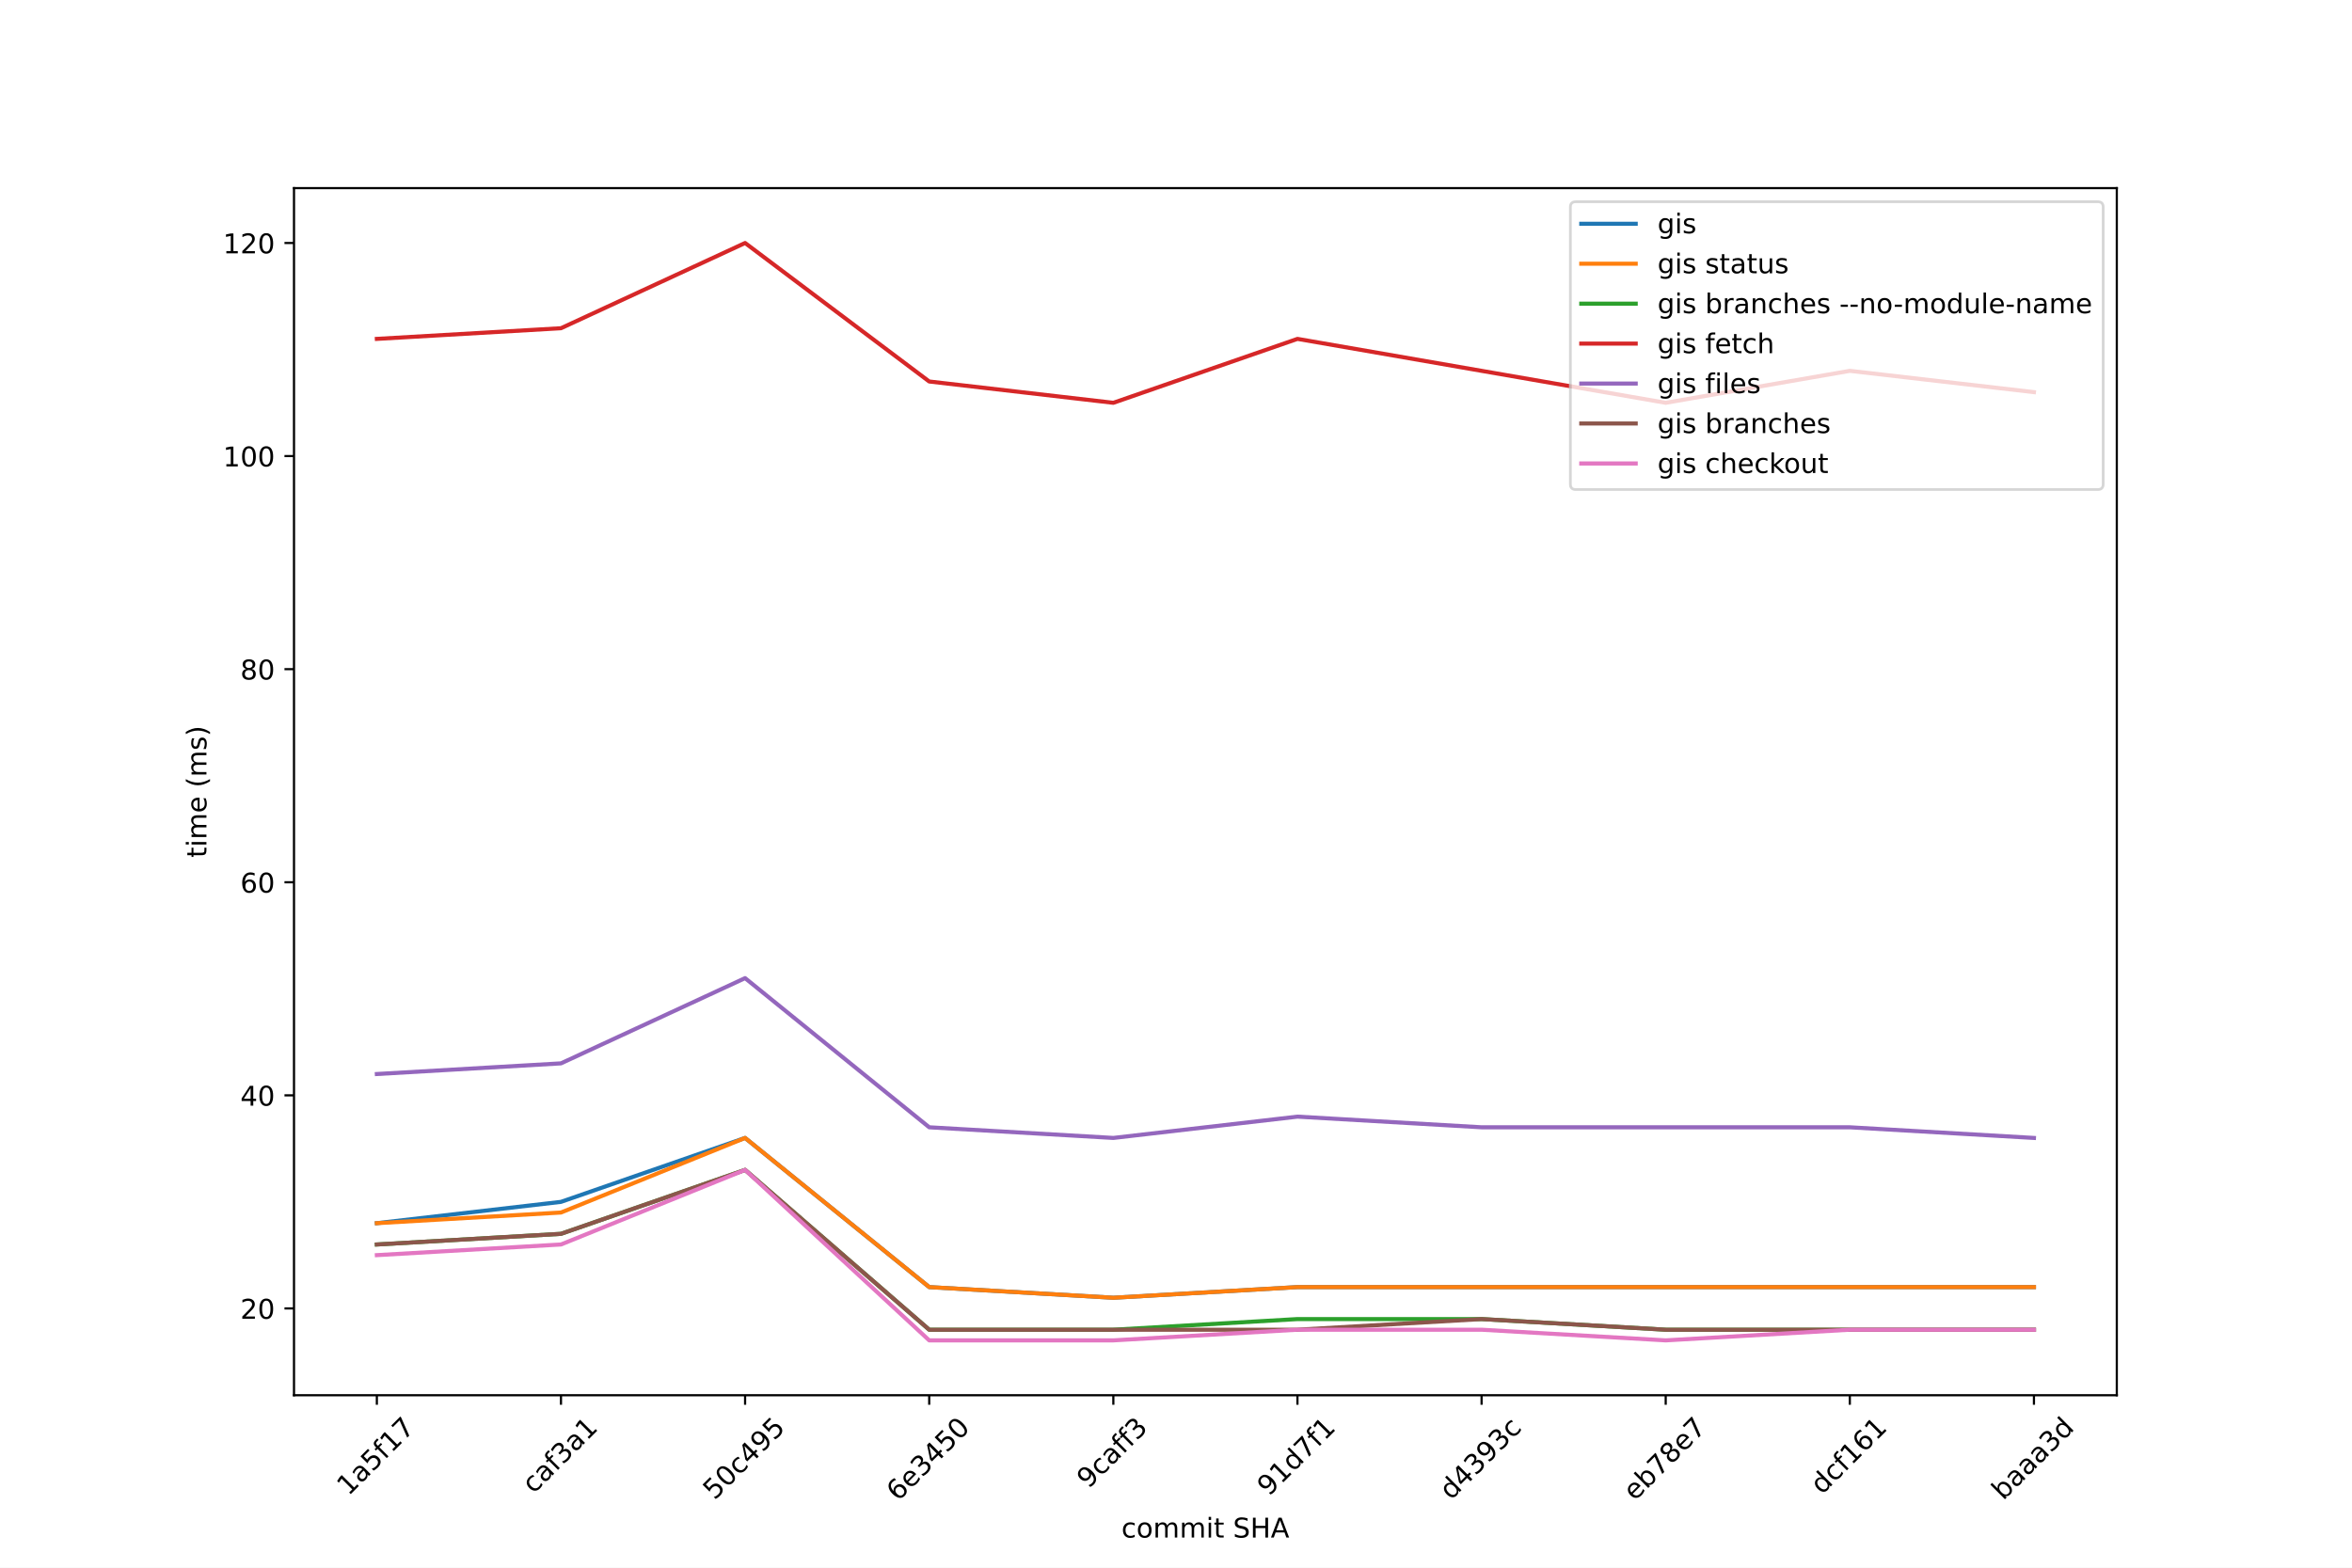
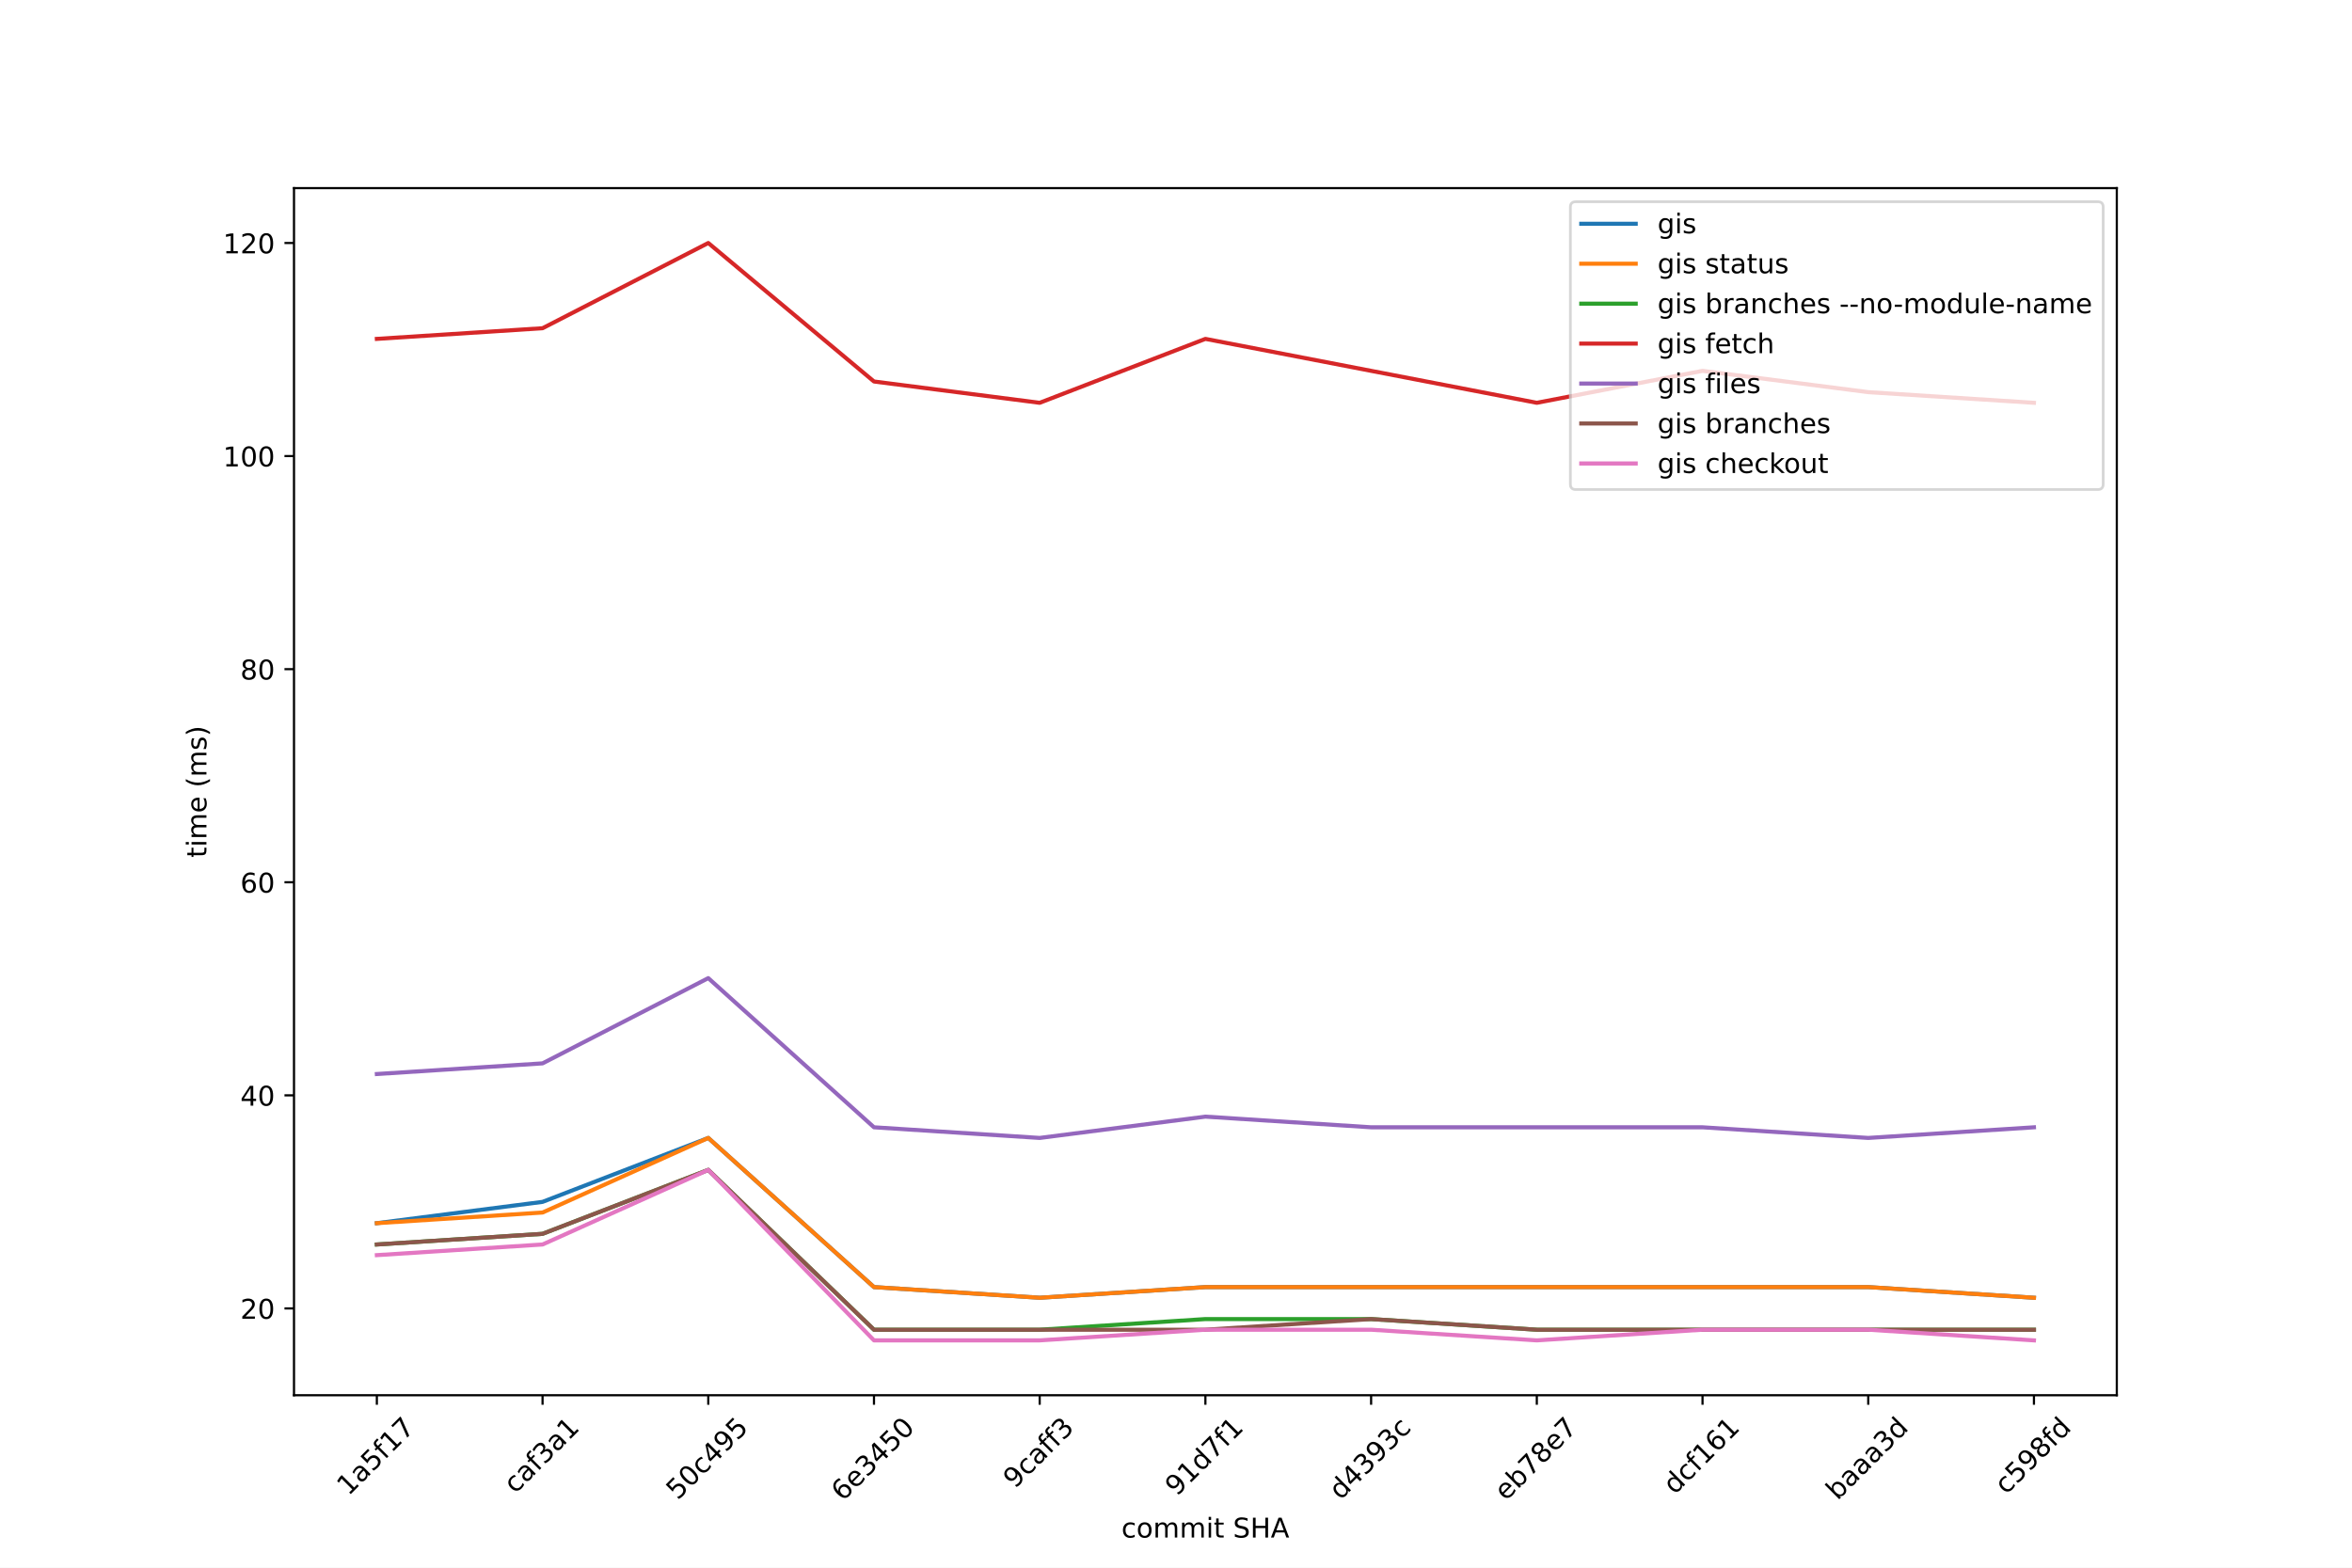
<svg xmlns="http://www.w3.org/2000/svg" xmlns:xlink="http://www.w3.org/1999/xlink" width="864pt" height="576pt" viewBox="0 0 864 576" version="1.1">
  <defs>
    <style type="text/css">*{stroke-linejoin: round; stroke-linecap: butt}</style>
  </defs>
  <g id="figure_1">
    <g id="patch_1">
      <path d="M 0 576  L 864 576  L 864 0  L 0 0  z " style="fill: #ffffff" />
    </g>
    <g id="axes_1">
      <g id="patch_2">
        <path d="M 108 512.64  L 777.6 512.64  L 777.6 69.12  L 108 69.12  z " style="fill: #ffffff" />
      </g>
      <g id="matplotlib.axis_1">
        <g id="xtick_1">
          <g id="line2d_1">
            <defs>
-               <path id="m429b583df9" d="M 0 0  L 0 3.5  " style="stroke: #000000; stroke-width: 0.8" />
-             </defs>
-             <g>
-               <use xlink:href="#m429b583df9" x="138.436" y="512.64" style="stroke: #000000; stroke-width: 0.8" />
+               <path id="mca11703295" d="M 0 0  L 0 3.5  " style="stroke: #000000; stroke-width: 0.8" />
+             </defs>
+             <g>
+               <use xlink:href="#mca11703295" x="138.436" y="512.64" style="stroke: #000000; stroke-width: 0.8" />
            </g>
          </g>
          <g id="text_1">
            <g transform="translate(127.9784 549.8312) rotate(-45) scale(0.1 -0.1)">
              <defs>
                <path id="DejaVuSans-31" d="M 794 531  L 1825 531  L 1825 4091  L 703 3866  L 703 4441  L 1819 4666  L 2450 4666  L 2450 531  L 3481 531  L 3481 0  L 794 0  L 794 531  z " transform="scale(0.015625)" />
                <path id="DejaVuSans-61" d="M 2194 1759  Q 1497 1759 1228 1600  Q 959 1441 959 1056  Q 959 750 1161 570  Q 1363 391 1709 391  Q 2188 391 2477 730  Q 2766 1069 2766 1631  L 2766 1759  L 2194 1759  z M 3341 1997  L 3341 0  L 2766 0  L 2766 531  Q 2569 213 2275 61  Q 1981 -91 1556 -91  Q 1019 -91 701 211  Q 384 513 384 1019  Q 384 1609 779 1909  Q 1175 2209 1959 2209  L 2766 2209  L 2766 2266  Q 2766 2663 2505 2880  Q 2244 3097 1772 3097  Q 1472 3097 1187 3025  Q 903 2953 641 2809  L 641 3341  Q 956 3463 1253 3523  Q 1550 3584 1831 3584  Q 2591 3584 2966 3190  Q 3341 2797 3341 1997  z " transform="scale(0.015625)" />
                <path id="DejaVuSans-35" d="M 691 4666  L 3169 4666  L 3169 4134  L 1269 4134  L 1269 2991  Q 1406 3038 1543 3061  Q 1681 3084 1819 3084  Q 2600 3084 3056 2656  Q 3513 2228 3513 1497  Q 3513 744 3044 326  Q 2575 -91 1722 -91  Q 1428 -91 1123 -41  Q 819 9 494 109  L 494 744  Q 775 591 1075 516  Q 1375 441 1709 441  Q 2250 441 2565 725  Q 2881 1009 2881 1497  Q 2881 1984 2565 2268  Q 2250 2553 1709 2553  Q 1456 2553 1204 2497  Q 953 2441 691 2322  L 691 4666  z " transform="scale(0.015625)" />
                <path id="DejaVuSans-66" d="M 2375 4863  L 2375 4384  L 1825 4384  Q 1516 4384 1395 4259  Q 1275 4134 1275 3809  L 1275 3500  L 2222 3500  L 2222 3053  L 1275 3053  L 1275 0  L 697 0  L 697 3053  L 147 3053  L 147 3500  L 697 3500  L 697 3744  Q 697 4328 969 4595  Q 1241 4863 1831 4863  L 2375 4863  z " transform="scale(0.015625)" />
                <path id="DejaVuSans-37" d="M 525 4666  L 3525 4666  L 3525 4397  L 1831 0  L 1172 0  L 2766 4134  L 525 4134  L 525 4666  z " transform="scale(0.015625)" />
              </defs>
              <use xlink:href="#DejaVuSans-31" />
              <use xlink:href="#DejaVuSans-61" x="63.623" />
              <use xlink:href="#DejaVuSans-35" x="124.902" />
              <use xlink:href="#DejaVuSans-66" x="188.525" />
              <use xlink:href="#DejaVuSans-31" x="223.73" />
              <use xlink:href="#DejaVuSans-37" x="287.354" />
            </g>
          </g>
        </g>
        <g id="xtick_2">
          <g id="line2d_2">
            <g>
-               <use xlink:href="#m429b583df9" x="206.073" y="512.64" style="stroke: #000000; stroke-width: 0.8" />
+               <use xlink:href="#mca11703295" x="199.309" y="512.64" style="stroke: #000000; stroke-width: 0.8" />
            </g>
          </g>
          <g id="text_2">
-             <g transform="translate(196.0031 549.0545) rotate(-45) scale(0.1 -0.1)">
+             <g transform="translate(189.2394 549.0545) rotate(-45) scale(0.1 -0.1)">
              <defs>
                <path id="DejaVuSans-63" d="M 3122 3366  L 3122 2828  Q 2878 2963 2633 3030  Q 2388 3097 2138 3097  Q 1578 3097 1268 2742  Q 959 2388 959 1747  Q 959 1106 1268 751  Q 1578 397 2138 397  Q 2388 397 2633 464  Q 2878 531 3122 666  L 3122 134  Q 2881 22 2623 -34  Q 2366 -91 2075 -91  Q 1284 -91 818 406  Q 353 903 353 1747  Q 353 2603 823 3093  Q 1294 3584 2113 3584  Q 2378 3584 2631 3529  Q 2884 3475 3122 3366  z " transform="scale(0.015625)" />
                <path id="DejaVuSans-33" d="M 2597 2516  Q 3050 2419 3304 2112  Q 3559 1806 3559 1356  Q 3559 666 3084 287  Q 2609 -91 1734 -91  Q 1441 -91 1130 -33  Q 819 25 488 141  L 488 750  Q 750 597 1062 519  Q 1375 441 1716 441  Q 2309 441 2620 675  Q 2931 909 2931 1356  Q 2931 1769 2642 2001  Q 2353 2234 1838 2234  L 1294 2234  L 1294 2753  L 1863 2753  Q 2328 2753 2575 2939  Q 2822 3125 2822 3475  Q 2822 3834 2567 4026  Q 2313 4219 1838 4219  Q 1578 4219 1281 4162  Q 984 4106 628 3988  L 628 4550  Q 988 4650 1302 4700  Q 1616 4750 1894 4750  Q 2613 4750 3031 4423  Q 3450 4097 3450 3541  Q 3450 3153 3228 2886  Q 3006 2619 2597 2516  z " transform="scale(0.015625)" />
              </defs>
              <use xlink:href="#DejaVuSans-63" />
              <use xlink:href="#DejaVuSans-61" x="54.98" />
              <use xlink:href="#DejaVuSans-66" x="116.26" />
              <use xlink:href="#DejaVuSans-33" x="151.465" />
              <use xlink:href="#DejaVuSans-61" x="215.088" />
              <use xlink:href="#DejaVuSans-31" x="276.367" />
            </g>
          </g>
        </g>
        <g id="xtick_3">
          <g id="line2d_3">
            <g>
-               <use xlink:href="#m429b583df9" x="273.709" y="512.64" style="stroke: #000000; stroke-width: 0.8" />
+               <use xlink:href="#mca11703295" x="260.182" y="512.64" style="stroke: #000000; stroke-width: 0.8" />
            </g>
          </g>
          <g id="text_3">
-             <g transform="translate(262.4689 551.3957) rotate(-45) scale(0.1 -0.1)">
+             <g transform="translate(248.9416 551.3957) rotate(-45) scale(0.1 -0.1)">
              <defs>
                <path id="DejaVuSans-30" d="M 2034 4250  Q 1547 4250 1301 3770  Q 1056 3291 1056 2328  Q 1056 1369 1301 889  Q 1547 409 2034 409  Q 2525 409 2770 889  Q 3016 1369 3016 2328  Q 3016 3291 2770 3770  Q 2525 4250 2034 4250  z M 2034 4750  Q 2819 4750 3233 4129  Q 3647 3509 3647 2328  Q 3647 1150 3233 529  Q 2819 -91 2034 -91  Q 1250 -91 836 529  Q 422 1150 422 2328  Q 422 3509 836 4129  Q 1250 4750 2034 4750  z " transform="scale(0.015625)" />
                <path id="DejaVuSans-34" d="M 2419 4116  L 825 1625  L 2419 1625  L 2419 4116  z M 2253 4666  L 3047 4666  L 3047 1625  L 3713 1625  L 3713 1100  L 3047 1100  L 3047 0  L 2419 0  L 2419 1100  L 313 1100  L 313 1709  L 2253 4666  z " transform="scale(0.015625)" />
                <path id="DejaVuSans-39" d="M 703 97  L 703 672  Q 941 559 1184 500  Q 1428 441 1663 441  Q 2288 441 2617 861  Q 2947 1281 2994 2138  Q 2813 1869 2534 1725  Q 2256 1581 1919 1581  Q 1219 1581 811 2004  Q 403 2428 403 3163  Q 403 3881 828 4315  Q 1253 4750 1959 4750  Q 2769 4750 3195 4129  Q 3622 3509 3622 2328  Q 3622 1225 3098 567  Q 2575 -91 1691 -91  Q 1453 -91 1209 -44  Q 966 3 703 97  z M 1959 2075  Q 2384 2075 2632 2365  Q 2881 2656 2881 3163  Q 2881 3666 2632 3958  Q 2384 4250 1959 4250  Q 1534 4250 1286 3958  Q 1038 3666 1038 3163  Q 1038 2656 1286 2365  Q 1534 2075 1959 2075  z " transform="scale(0.015625)" />
              </defs>
              <use xlink:href="#DejaVuSans-35" />
              <use xlink:href="#DejaVuSans-30" x="63.623" />
              <use xlink:href="#DejaVuSans-63" x="127.246" />
              <use xlink:href="#DejaVuSans-34" x="182.227" />
              <use xlink:href="#DejaVuSans-39" x="245.85" />
              <use xlink:href="#DejaVuSans-35" x="309.473" />
            </g>
          </g>
        </g>
        <g id="xtick_4">
          <g id="line2d_4">
            <g>
-               <use xlink:href="#m429b583df9" x="341.345" y="512.64" style="stroke: #000000; stroke-width: 0.8" />
+               <use xlink:href="#mca11703295" x="321.055" y="512.64" style="stroke: #000000; stroke-width: 0.8" />
            </g>
          </g>
          <g id="text_4">
-             <g transform="translate(329.8738 551.8587) rotate(-45) scale(0.1 -0.1)">
+             <g transform="translate(309.5828 551.8587) rotate(-45) scale(0.1 -0.1)">
              <defs>
                <path id="DejaVuSans-36" d="M 2113 2584  Q 1688 2584 1439 2293  Q 1191 2003 1191 1497  Q 1191 994 1439 701  Q 1688 409 2113 409  Q 2538 409 2786 701  Q 3034 994 3034 1497  Q 3034 2003 2786 2293  Q 2538 2584 2113 2584  z M 3366 4563  L 3366 3988  Q 3128 4100 2886 4159  Q 2644 4219 2406 4219  Q 1781 4219 1451 3797  Q 1122 3375 1075 2522  Q 1259 2794 1537 2939  Q 1816 3084 2150 3084  Q 2853 3084 3261 2657  Q 3669 2231 3669 1497  Q 3669 778 3244 343  Q 2819 -91 2113 -91  Q 1303 -91 875 529  Q 447 1150 447 2328  Q 447 3434 972 4092  Q 1497 4750 2381 4750  Q 2619 4750 2861 4703  Q 3103 4656 3366 4563  z " transform="scale(0.015625)" />
                <path id="DejaVuSans-65" d="M 3597 1894  L 3597 1613  L 953 1613  Q 991 1019 1311 708  Q 1631 397 2203 397  Q 2534 397 2845 478  Q 3156 559 3463 722  L 3463 178  Q 3153 47 2828 -22  Q 2503 -91 2169 -91  Q 1331 -91 842 396  Q 353 884 353 1716  Q 353 2575 817 3079  Q 1281 3584 2069 3584  Q 2775 3584 3186 3129  Q 3597 2675 3597 1894  z M 3022 2063  Q 3016 2534 2758 2815  Q 2500 3097 2075 3097  Q 1594 3097 1305 2825  Q 1016 2553 972 2059  L 3022 2063  z " transform="scale(0.015625)" />
              </defs>
              <use xlink:href="#DejaVuSans-36" />
              <use xlink:href="#DejaVuSans-65" x="63.623" />
              <use xlink:href="#DejaVuSans-33" x="125.146" />
              <use xlink:href="#DejaVuSans-34" x="188.77" />
              <use xlink:href="#DejaVuSans-35" x="252.393" />
              <use xlink:href="#DejaVuSans-30" x="316.016" />
            </g>
          </g>
        </g>
        <g id="xtick_5">
          <g id="line2d_5">
            <g>
-               <use xlink:href="#m429b583df9" x="408.982" y="512.64" style="stroke: #000000; stroke-width: 0.8" />
+               <use xlink:href="#mca11703295" x="381.927" y="512.64" style="stroke: #000000; stroke-width: 0.8" />
            </g>
          </g>
          <g id="text_5">
-             <g transform="translate(399.8342 547.2105) rotate(-45) scale(0.1 -0.1)">
+             <g transform="translate(372.7796 547.2105) rotate(-45) scale(0.1 -0.1)">
              <use xlink:href="#DejaVuSans-39" />
              <use xlink:href="#DejaVuSans-63" x="63.623" />
              <use xlink:href="#DejaVuSans-61" x="118.604" />
              <use xlink:href="#DejaVuSans-66" x="179.883" />
              <use xlink:href="#DejaVuSans-66" x="215.088" />
              <use xlink:href="#DejaVuSans-33" x="250.293" />
            </g>
          </g>
        </g>
        <g id="xtick_6">
          <g id="line2d_6">
            <g>
-               <use xlink:href="#m429b583df9" x="476.618" y="512.64" style="stroke: #000000; stroke-width: 0.8" />
+               <use xlink:href="#mca11703295" x="442.8" y="512.64" style="stroke: #000000; stroke-width: 0.8" />
            </g>
          </g>
          <g id="text_6">
-             <g transform="translate(466.0823 549.987) rotate(-45) scale(0.1 -0.1)">
+             <g transform="translate(432.2641 549.987) rotate(-45) scale(0.1 -0.1)">
              <defs>
                <path id="DejaVuSans-64" d="M 2906 2969  L 2906 4863  L 3481 4863  L 3481 0  L 2906 0  L 2906 525  Q 2725 213 2448 61  Q 2172 -91 1784 -91  Q 1150 -91 751 415  Q 353 922 353 1747  Q 353 2572 751 3078  Q 1150 3584 1784 3584  Q 2172 3584 2448 3432  Q 2725 3281 2906 2969  z M 947 1747  Q 947 1113 1208 752  Q 1469 391 1925 391  Q 2381 391 2643 752  Q 2906 1113 2906 1747  Q 2906 2381 2643 2742  Q 2381 3103 1925 3103  Q 1469 3103 1208 2742  Q 947 2381 947 1747  z " transform="scale(0.015625)" />
              </defs>
              <use xlink:href="#DejaVuSans-39" />
              <use xlink:href="#DejaVuSans-31" x="63.623" />
              <use xlink:href="#DejaVuSans-64" x="127.246" />
              <use xlink:href="#DejaVuSans-37" x="190.723" />
              <use xlink:href="#DejaVuSans-66" x="254.346" />
              <use xlink:href="#DejaVuSans-31" x="289.551" />
            </g>
          </g>
        </g>
        <g id="xtick_7">
          <g id="line2d_7">
            <g>
-               <use xlink:href="#m429b583df9" x="544.255" y="512.64" style="stroke: #000000; stroke-width: 0.8" />
+               <use xlink:href="#mca11703295" x="503.673" y="512.64" style="stroke: #000000; stroke-width: 0.8" />
            </g>
          </g>
          <g id="text_7">
-             <g transform="translate(533.0193 551.3858) rotate(-45) scale(0.1 -0.1)">
+             <g transform="translate(492.4375 551.3858) rotate(-45) scale(0.1 -0.1)">
              <use xlink:href="#DejaVuSans-64" />
              <use xlink:href="#DejaVuSans-34" x="63.477" />
              <use xlink:href="#DejaVuSans-33" x="127.1" />
              <use xlink:href="#DejaVuSans-39" x="190.723" />
              <use xlink:href="#DejaVuSans-33" x="254.346" />
              <use xlink:href="#DejaVuSans-63" x="317.969" />
            </g>
          </g>
        </g>
        <g id="xtick_8">
          <g id="line2d_8">
            <g>
-               <use xlink:href="#m429b583df9" x="611.891" y="512.64" style="stroke: #000000; stroke-width: 0.8" />
+               <use xlink:href="#mca11703295" x="564.545" y="512.64" style="stroke: #000000; stroke-width: 0.8" />
            </g>
          </g>
          <g id="text_8">
-             <g transform="translate(600.4982 551.7007) rotate(-45) scale(0.1 -0.1)">
+             <g transform="translate(553.1527 551.7007) rotate(-45) scale(0.1 -0.1)">
              <defs>
                <path id="DejaVuSans-62" d="M 3116 1747  Q 3116 2381 2855 2742  Q 2594 3103 2138 3103  Q 1681 3103 1420 2742  Q 1159 2381 1159 1747  Q 1159 1113 1420 752  Q 1681 391 2138 391  Q 2594 391 2855 752  Q 3116 1113 3116 1747  z M 1159 2969  Q 1341 3281 1617 3432  Q 1894 3584 2278 3584  Q 2916 3584 3314 3078  Q 3713 2572 3713 1747  Q 3713 922 3314 415  Q 2916 -91 2278 -91  Q 1894 -91 1617 61  Q 1341 213 1159 525  L 1159 0  L 581 0  L 581 4863  L 1159 4863  L 1159 2969  z " transform="scale(0.015625)" />
                <path id="DejaVuSans-38" d="M 2034 2216  Q 1584 2216 1326 1975  Q 1069 1734 1069 1313  Q 1069 891 1326 650  Q 1584 409 2034 409  Q 2484 409 2743 651  Q 3003 894 3003 1313  Q 3003 1734 2745 1975  Q 2488 2216 2034 2216  z M 1403 2484  Q 997 2584 770 2862  Q 544 3141 544 3541  Q 544 4100 942 4425  Q 1341 4750 2034 4750  Q 2731 4750 3128 4425  Q 3525 4100 3525 3541  Q 3525 3141 3298 2862  Q 3072 2584 2669 2484  Q 3125 2378 3379 2068  Q 3634 1759 3634 1313  Q 3634 634 3220 271  Q 2806 -91 2034 -91  Q 1263 -91 848 271  Q 434 634 434 1313  Q 434 1759 690 2068  Q 947 2378 1403 2484  z M 1172 3481  Q 1172 3119 1398 2916  Q 1625 2713 2034 2713  Q 2441 2713 2670 2916  Q 2900 3119 2900 3481  Q 2900 3844 2670 4047  Q 2441 4250 2034 4250  Q 1625 4250 1398 4047  Q 1172 3844 1172 3481  z " transform="scale(0.015625)" />
              </defs>
              <use xlink:href="#DejaVuSans-65" />
              <use xlink:href="#DejaVuSans-62" x="61.523" />
              <use xlink:href="#DejaVuSans-37" x="125" />
              <use xlink:href="#DejaVuSans-38" x="188.623" />
              <use xlink:href="#DejaVuSans-65" x="252.246" />
              <use xlink:href="#DejaVuSans-37" x="313.77" />
            </g>
          </g>
        </g>
        <g id="xtick_9">
          <g id="line2d_9">
            <g>
-               <use xlink:href="#m429b583df9" x="679.527" y="512.64" style="stroke: #000000; stroke-width: 0.8" />
+               <use xlink:href="#mca11703295" x="625.418" y="512.64" style="stroke: #000000; stroke-width: 0.8" />
            </g>
          </g>
          <g id="text_9">
-             <g transform="translate(669.2969 549.376) rotate(-45) scale(0.1 -0.1)">
+             <g transform="translate(615.1878 549.376) rotate(-45) scale(0.1 -0.1)">
              <use xlink:href="#DejaVuSans-64" />
              <use xlink:href="#DejaVuSans-63" x="63.477" />
              <use xlink:href="#DejaVuSans-66" x="118.457" />
              <use xlink:href="#DejaVuSans-31" x="153.662" />
              <use xlink:href="#DejaVuSans-36" x="217.285" />
              <use xlink:href="#DejaVuSans-31" x="280.908" />
            </g>
          </g>
        </g>
        <g id="xtick_10">
          <g id="line2d_10">
            <g>
-               <use xlink:href="#m429b583df9" x="747.164" y="512.64" style="stroke: #000000; stroke-width: 0.8" />
+               <use xlink:href="#mca11703295" x="686.291" y="512.64" style="stroke: #000000; stroke-width: 0.8" />
            </g>
          </g>
          <g id="text_10">
-             <g transform="translate(735.8764 551.4896) rotate(-45) scale(0.1 -0.1)">
+             <g transform="translate(675.0037 551.4896) rotate(-45) scale(0.1 -0.1)">
              <use xlink:href="#DejaVuSans-62" />
              <use xlink:href="#DejaVuSans-61" x="63.477" />
              <use xlink:href="#DejaVuSans-61" x="124.756" />
              <use xlink:href="#DejaVuSans-61" x="186.035" />
              <use xlink:href="#DejaVuSans-33" x="247.314" />
              <use xlink:href="#DejaVuSans-64" x="310.938" />
            </g>
          </g>
        </g>
-         <g id="text_11">
+         <g id="xtick_11">
+           <g id="line2d_11">
+             <g>
+               <use xlink:href="#mca11703295" x="747.164" y="512.64" style="stroke: #000000; stroke-width: 0.8" />
+             </g>
+           </g>
+           <g id="text_11">
+             <g transform="translate(736.9332 549.376) rotate(-45) scale(0.1 -0.1)">
+               <use xlink:href="#DejaVuSans-63" />
+               <use xlink:href="#DejaVuSans-35" x="54.98" />
+               <use xlink:href="#DejaVuSans-39" x="118.604" />
+               <use xlink:href="#DejaVuSans-38" x="182.227" />
+               <use xlink:href="#DejaVuSans-66" x="245.85" />
+               <use xlink:href="#DejaVuSans-64" x="281.055" />
+             </g>
+           </g>
+         </g>
+         <g id="text_12">
          <g transform="translate(411.9578 564.9277) scale(0.1 -0.1)">
            <defs>
              <path id="DejaVuSans-6f" d="M 1959 3097  Q 1497 3097 1228 2736  Q 959 2375 959 1747  Q 959 1119 1226 758  Q 1494 397 1959 397  Q 2419 397 2687 759  Q 2956 1122 2956 1747  Q 2956 2369 2687 2733  Q 2419 3097 1959 3097  z M 1959 3584  Q 2709 3584 3137 3096  Q 3566 2609 3566 1747  Q 3566 888 3137 398  Q 2709 -91 1959 -91  Q 1206 -91 779 398  Q 353 888 353 1747  Q 353 2609 779 3096  Q 1206 3584 1959 3584  z " transform="scale(0.015625)" />
              <path id="DejaVuSans-6d" d="M 3328 2828  Q 3544 3216 3844 3400  Q 4144 3584 4550 3584  Q 5097 3584 5394 3201  Q 5691 2819 5691 2113  L 5691 0  L 5113 0  L 5113 2094  Q 5113 2597 4934 2840  Q 4756 3084 4391 3084  Q 3944 3084 3684 2787  Q 3425 2491 3425 1978  L 3425 0  L 2847 0  L 2847 2094  Q 2847 2600 2669 2842  Q 2491 3084 2119 3084  Q 1678 3084 1418 2786  Q 1159 2488 1159 1978  L 1159 0  L 581 0  L 581 3500  L 1159 3500  L 1159 2956  Q 1356 3278 1631 3431  Q 1906 3584 2284 3584  Q 2666 3584 2933 3390  Q 3200 3197 3328 2828  z " transform="scale(0.015625)" />
              <path id="DejaVuSans-69" d="M 603 3500  L 1178 3500  L 1178 0  L 603 0  L 603 3500  z M 603 4863  L 1178 4863  L 1178 4134  L 603 4134  L 603 4863  z " transform="scale(0.015625)" />
              <path id="DejaVuSans-74" d="M 1172 4494  L 1172 3500  L 2356 3500  L 2356 3053  L 1172 3053  L 1172 1153  Q 1172 725 1289 603  Q 1406 481 1766 481  L 2356 481  L 2356 0  L 1766 0  Q 1100 0 847 248  Q 594 497 594 1153  L 594 3053  L 172 3053  L 172 3500  L 594 3500  L 594 4494  L 1172 4494  z " transform="scale(0.015625)" />
              <path id="DejaVuSans-20" transform="scale(0.015625)" />
              <path id="DejaVuSans-53" d="M 3425 4513  L 3425 3897  Q 3066 4069 2747 4153  Q 2428 4238 2131 4238  Q 1616 4238 1336 4038  Q 1056 3838 1056 3469  Q 1056 3159 1242 3001  Q 1428 2844 1947 2747  L 2328 2669  Q 3034 2534 3370 2195  Q 3706 1856 3706 1288  Q 3706 609 3251 259  Q 2797 -91 1919 -91  Q 1588 -91 1214 -16  Q 841 59 441 206  L 441 856  Q 825 641 1194 531  Q 1563 422 1919 422  Q 2459 422 2753 634  Q 3047 847 3047 1241  Q 3047 1584 2836 1778  Q 2625 1972 2144 2069  L 1759 2144  Q 1053 2284 737 2584  Q 422 2884 422 3419  Q 422 4038 858 4394  Q 1294 4750 2059 4750  Q 2388 4750 2728 4690  Q 3069 4631 3425 4513  z " transform="scale(0.015625)" />
              <path id="DejaVuSans-48" d="M 628 4666  L 1259 4666  L 1259 2753  L 3553 2753  L 3553 4666  L 4184 4666  L 4184 0  L 3553 0  L 3553 2222  L 1259 2222  L 1259 0  L 628 0  L 628 4666  z " transform="scale(0.015625)" />
              <path id="DejaVuSans-41" d="M 2188 4044  L 1331 1722  L 3047 1722  L 2188 4044  z M 1831 4666  L 2547 4666  L 4325 0  L 3669 0  L 3244 1197  L 1141 1197  L 716 0  L 50 0  L 1831 4666  z " transform="scale(0.015625)" />
            </defs>
            <use xlink:href="#DejaVuSans-63" />
            <use xlink:href="#DejaVuSans-6f" x="54.98" />
            <use xlink:href="#DejaVuSans-6d" x="116.162" />
            <use xlink:href="#DejaVuSans-6d" x="213.574" />
            <use xlink:href="#DejaVuSans-69" x="310.986" />
            <use xlink:href="#DejaVuSans-74" x="338.77" />
            <use xlink:href="#DejaVuSans-20" x="377.979" />
            <use xlink:href="#DejaVuSans-53" x="409.766" />
            <use xlink:href="#DejaVuSans-48" x="473.242" />
            <use xlink:href="#DejaVuSans-41" x="548.438" />
          </g>
        </g>
      </g>
      <g id="matplotlib.axis_2">
        <g id="ytick_1">
-           <g id="line2d_11">
-             <defs>
-               <path id="m25f04d3ade" d="M 0 0  L -3.5 0  " style="stroke: #000000; stroke-width: 0.8" />
-             </defs>
-             <g>
-               <use xlink:href="#m25f04d3ade" x="108" y="480.736" style="stroke: #000000; stroke-width: 0.8" />
-             </g>
-           </g>
-           <g id="text_12">
+           <g id="line2d_12">
+             <defs>
+               <path id="m6b8d3d1002" d="M 0 0  L -3.5 0  " style="stroke: #000000; stroke-width: 0.8" />
+             </defs>
+             <g>
+               <use xlink:href="#m6b8d3d1002" x="108" y="480.736" style="stroke: #000000; stroke-width: 0.8" />
+             </g>
+           </g>
+           <g id="text_13">
            <g transform="translate(88.275 484.5355) scale(0.1 -0.1)">
              <defs>
                <path id="DejaVuSans-32" d="M 1228 531  L 3431 531  L 3431 0  L 469 0  L 469 531  Q 828 903 1448 1529  Q 2069 2156 2228 2338  Q 2531 2678 2651 2914  Q 2772 3150 2772 3378  Q 2772 3750 2511 3984  Q 2250 4219 1831 4219  Q 1534 4219 1204 4116  Q 875 4013 500 3803  L 500 4441  Q 881 4594 1212 4672  Q 1544 4750 1819 4750  Q 2544 4750 2975 4387  Q 3406 4025 3406 3419  Q 3406 3131 3298 2873  Q 3191 2616 2906 2266  Q 2828 2175 2409 1742  Q 1991 1309 1228 531  z " transform="scale(0.015625)" />
              </defs>
              <use xlink:href="#DejaVuSans-32" />
              <use xlink:href="#DejaVuSans-30" x="63.623" />
            </g>
          </g>
        </g>
        <g id="ytick_2">
-           <g id="line2d_12">
-             <g>
-               <use xlink:href="#m25f04d3ade" x="108" y="402.445" style="stroke: #000000; stroke-width: 0.8" />
-             </g>
-           </g>
-           <g id="text_13">
+           <g id="line2d_13">
+             <g>
+               <use xlink:href="#m6b8d3d1002" x="108" y="402.445" style="stroke: #000000; stroke-width: 0.8" />
+             </g>
+           </g>
+           <g id="text_14">
            <g transform="translate(88.275 406.2443) scale(0.1 -0.1)">
              <use xlink:href="#DejaVuSans-34" />
              <use xlink:href="#DejaVuSans-30" x="63.623" />
            </g>
          </g>
        </g>
        <g id="ytick_3">
-           <g id="line2d_13">
-             <g>
-               <use xlink:href="#m25f04d3ade" x="108" y="324.154" style="stroke: #000000; stroke-width: 0.8" />
-             </g>
-           </g>
-           <g id="text_14">
+           <g id="line2d_14">
+             <g>
+               <use xlink:href="#m6b8d3d1002" x="108" y="324.154" style="stroke: #000000; stroke-width: 0.8" />
+             </g>
+           </g>
+           <g id="text_15">
            <g transform="translate(88.275 327.953) scale(0.1 -0.1)">
              <use xlink:href="#DejaVuSans-36" />
              <use xlink:href="#DejaVuSans-30" x="63.623" />
            </g>
          </g>
        </g>
        <g id="ytick_4">
-           <g id="line2d_14">
-             <g>
-               <use xlink:href="#m25f04d3ade" x="108" y="245.863" style="stroke: #000000; stroke-width: 0.8" />
-             </g>
-           </g>
-           <g id="text_15">
+           <g id="line2d_15">
+             <g>
+               <use xlink:href="#m6b8d3d1002" x="108" y="245.863" style="stroke: #000000; stroke-width: 0.8" />
+             </g>
+           </g>
+           <g id="text_16">
            <g transform="translate(88.275 249.6617) scale(0.1 -0.1)">
              <use xlink:href="#DejaVuSans-38" />
              <use xlink:href="#DejaVuSans-30" x="63.623" />
            </g>
          </g>
        </g>
        <g id="ytick_5">
-           <g id="line2d_15">
-             <g>
-               <use xlink:href="#m25f04d3ade" x="108" y="167.571" style="stroke: #000000; stroke-width: 0.8" />
-             </g>
-           </g>
-           <g id="text_16">
+           <g id="line2d_16">
+             <g>
+               <use xlink:href="#m6b8d3d1002" x="108" y="167.571" style="stroke: #000000; stroke-width: 0.8" />
+             </g>
+           </g>
+           <g id="text_17">
            <g transform="translate(81.9125 171.3705) scale(0.1 -0.1)">
              <use xlink:href="#DejaVuSans-31" />
              <use xlink:href="#DejaVuSans-30" x="63.623" />
              <use xlink:href="#DejaVuSans-30" x="127.246" />
            </g>
          </g>
        </g>
        <g id="ytick_6">
-           <g id="line2d_16">
-             <g>
-               <use xlink:href="#m25f04d3ade" x="108" y="89.28" style="stroke: #000000; stroke-width: 0.8" />
-             </g>
-           </g>
-           <g id="text_17">
+           <g id="line2d_17">
+             <g>
+               <use xlink:href="#m6b8d3d1002" x="108" y="89.28" style="stroke: #000000; stroke-width: 0.8" />
+             </g>
+           </g>
+           <g id="text_18">
            <g transform="translate(81.9125 93.07922) scale(0.1 -0.1)">
              <use xlink:href="#DejaVuSans-31" />
              <use xlink:href="#DejaVuSans-32" x="63.623" />
              <use xlink:href="#DejaVuSans-30" x="127.246" />
            </g>
          </g>
        </g>
-         <g id="text_18">
+         <g id="text_19">
          <g transform="translate(75.83281 315.1417) rotate(-90) scale(0.1 -0.1)">
            <defs>
              <path id="DejaVuSans-28" d="M 1984 4856  Q 1566 4138 1362 3434  Q 1159 2731 1159 2009  Q 1159 1288 1364 580  Q 1569 -128 1984 -844  L 1484 -844  Q 1016 -109 783 600  Q 550 1309 550 2009  Q 550 2706 781 3412  Q 1013 4119 1484 4856  L 1984 4856  z " transform="scale(0.015625)" />
              <path id="DejaVuSans-73" d="M 2834 3397  L 2834 2853  Q 2591 2978 2328 3040  Q 2066 3103 1784 3103  Q 1356 3103 1142 2972  Q 928 2841 928 2578  Q 928 2378 1081 2264  Q 1234 2150 1697 2047  L 1894 2003  Q 2506 1872 2764 1633  Q 3022 1394 3022 966  Q 3022 478 2636 193  Q 2250 -91 1575 -91  Q 1294 -91 989 -36  Q 684 19 347 128  L 347 722  Q 666 556 975 473  Q 1284 391 1588 391  Q 1994 391 2212 530  Q 2431 669 2431 922  Q 2431 1156 2273 1281  Q 2116 1406 1581 1522  L 1381 1569  Q 847 1681 609 1914  Q 372 2147 372 2553  Q 372 3047 722 3315  Q 1072 3584 1716 3584  Q 2034 3584 2315 3537  Q 2597 3491 2834 3397  z " transform="scale(0.015625)" />
              <path id="DejaVuSans-29" d="M 513 4856  L 1013 4856  Q 1481 4119 1714 3412  Q 1947 2706 1947 2009  Q 1947 1309 1714 600  Q 1481 -109 1013 -844  L 513 -844  Q 928 -128 1133 580  Q 1338 1288 1338 2009  Q 1338 2731 1133 3434  Q 928 4138 513 4856  z " transform="scale(0.015625)" />
            </defs>
            <use xlink:href="#DejaVuSans-74" />
            <use xlink:href="#DejaVuSans-69" x="39.209" />
            <use xlink:href="#DejaVuSans-6d" x="66.992" />
            <use xlink:href="#DejaVuSans-65" x="164.404" />
            <use xlink:href="#DejaVuSans-20" x="225.928" />
            <use xlink:href="#DejaVuSans-28" x="257.715" />
            <use xlink:href="#DejaVuSans-6d" x="296.729" />
            <use xlink:href="#DejaVuSans-73" x="394.141" />
            <use xlink:href="#DejaVuSans-29" x="446.24" />
          </g>
        </g>
      </g>
-       <g id="line2d_17">
-         <path d="M 138.436 449.42  L 206.073 441.591  L 273.709 418.103  L 341.345 472.907  L 408.982 476.822  L 476.618 472.907  L 544.255 472.907  L 611.891 472.907  L 679.527 472.907  L 747.164 472.907  " clip-path="url(#pff6e11fff7)" style="fill: none; stroke: #1f77b4; stroke-width: 1.5; stroke-linecap: square" />
-       </g>
      <g id="line2d_18">
-         <path d="M 138.436 449.42  L 206.073 445.505  L 273.709 418.103  L 341.345 472.907  L 408.982 476.822  L 476.618 472.907  L 544.255 472.907  L 611.891 472.907  L 679.527 472.907  L 747.164 472.907  " clip-path="url(#pff6e11fff7)" style="fill: none; stroke: #ff7f0e; stroke-width: 1.5; stroke-linecap: square" />
+         <path d="M 138.436 449.42  L 199.309 441.591  L 260.182 418.103  L 321.055 472.907  L 381.927 476.822  L 442.8 472.907  L 503.673 472.907  L 564.545 472.907  L 625.418 472.907  L 686.291 472.907  L 747.164 476.822  " clip-path="url(#pb0f19ab4a4)" style="fill: none; stroke: #1f77b4; stroke-width: 1.5; stroke-linecap: square" />
      </g>
      <g id="line2d_19">
-         <path d="M 138.436 457.249  L 206.073 453.334  L 273.709 429.847  L 341.345 488.565  L 408.982 488.565  L 476.618 484.651  L 544.255 484.651  L 611.891 488.565  L 679.527 488.565  L 747.164 488.565  " clip-path="url(#pff6e11fff7)" style="fill: none; stroke: #2ca02c; stroke-width: 1.5; stroke-linecap: square" />
+         <path d="M 138.436 449.42  L 199.309 445.505  L 260.182 418.103  L 321.055 472.907  L 381.927 476.822  L 442.8 472.907  L 503.673 472.907  L 564.545 472.907  L 625.418 472.907  L 686.291 472.907  L 747.164 476.822  " clip-path="url(#pb0f19ab4a4)" style="fill: none; stroke: #ff7f0e; stroke-width: 1.5; stroke-linecap: square" />
      </g>
      <g id="line2d_20">
-         <path d="M 138.436 124.511  L 206.073 120.597  L 273.709 89.28  L 341.345 140.169  L 408.982 147.998  L 476.618 124.511  L 544.255 136.255  L 611.891 147.998  L 679.527 136.255  L 747.164 144.084  " clip-path="url(#pff6e11fff7)" style="fill: none; stroke: #d62728; stroke-width: 1.5; stroke-linecap: square" />
+         <path d="M 138.436 457.249  L 199.309 453.334  L 260.182 429.847  L 321.055 488.565  L 381.927 488.565  L 442.8 484.651  L 503.673 484.651  L 564.545 488.565  L 625.418 488.565  L 686.291 488.565  L 747.164 488.565  " clip-path="url(#pb0f19ab4a4)" style="fill: none; stroke: #2ca02c; stroke-width: 1.5; stroke-linecap: square" />
      </g>
      <g id="line2d_21">
-         <path d="M 138.436 394.616  L 206.073 390.701  L 273.709 359.385  L 341.345 414.189  L 408.982 418.103  L 476.618 410.274  L 544.255 414.189  L 611.891 414.189  L 679.527 414.189  L 747.164 418.103  " clip-path="url(#pff6e11fff7)" style="fill: none; stroke: #9467bd; stroke-width: 1.5; stroke-linecap: square" />
+         <path d="M 138.436 124.511  L 199.309 120.597  L 260.182 89.28  L 321.055 140.169  L 381.927 147.998  L 442.8 124.511  L 503.673 136.255  L 564.545 147.998  L 625.418 136.255  L 686.291 144.084  L 747.164 147.998  " clip-path="url(#pb0f19ab4a4)" style="fill: none; stroke: #d62728; stroke-width: 1.5; stroke-linecap: square" />
      </g>
      <g id="line2d_22">
-         <path d="M 138.436 457.249  L 206.073 453.334  L 273.709 429.847  L 341.345 488.565  L 408.982 488.565  L 476.618 488.565  L 544.255 484.651  L 611.891 488.565  L 679.527 488.565  L 747.164 488.565  " clip-path="url(#pff6e11fff7)" style="fill: none; stroke: #8c564b; stroke-width: 1.5; stroke-linecap: square" />
+         <path d="M 138.436 394.616  L 199.309 390.701  L 260.182 359.385  L 321.055 414.189  L 381.927 418.103  L 442.8 410.274  L 503.673 414.189  L 564.545 414.189  L 625.418 414.189  L 686.291 418.103  L 747.164 414.189  " clip-path="url(#pb0f19ab4a4)" style="fill: none; stroke: #9467bd; stroke-width: 1.5; stroke-linecap: square" />
      </g>
      <g id="line2d_23">
-         <path d="M 138.436 461.163  L 206.073 457.249  L 273.709 429.847  L 341.345 492.48  L 408.982 492.48  L 476.618 488.565  L 544.255 488.565  L 611.891 492.48  L 679.527 488.565  L 747.164 488.565  " clip-path="url(#pff6e11fff7)" style="fill: none; stroke: #e377c2; stroke-width: 1.5; stroke-linecap: square" />
+         <path d="M 138.436 457.249  L 199.309 453.334  L 260.182 429.847  L 321.055 488.565  L 381.927 488.565  L 442.8 488.565  L 503.673 484.651  L 564.545 488.565  L 625.418 488.565  L 686.291 488.565  L 747.164 488.565  " clip-path="url(#pb0f19ab4a4)" style="fill: none; stroke: #8c564b; stroke-width: 1.5; stroke-linecap: square" />
+       </g>
+       <g id="line2d_24">
+         <path d="M 138.436 461.163  L 199.309 457.249  L 260.182 429.847  L 321.055 492.48  L 381.927 492.48  L 442.8 488.565  L 503.673 488.565  L 564.545 492.48  L 625.418 488.565  L 686.291 488.565  L 747.164 492.48  " clip-path="url(#pb0f19ab4a4)" style="fill: none; stroke: #e377c2; stroke-width: 1.5; stroke-linecap: square" />
      </g>
      <g id="patch_3">
        <path d="M 108 512.64  L 108 69.12  " style="fill: none; stroke: #000000; stroke-width: 0.8; stroke-linejoin: miter; stroke-linecap: square" />
      </g>
      <g id="patch_4">
        <path d="M 777.6 512.64  L 777.6 69.12  " style="fill: none; stroke: #000000; stroke-width: 0.8; stroke-linejoin: miter; stroke-linecap: square" />
      </g>
      <g id="patch_5">
        <path d="M 108 512.64  L 777.6 512.64  " style="fill: none; stroke: #000000; stroke-width: 0.8; stroke-linejoin: miter; stroke-linecap: square" />
      </g>
      <g id="patch_6">
        <path d="M 108 69.12  L 777.6 69.12  " style="fill: none; stroke: #000000; stroke-width: 0.8; stroke-linejoin: miter; stroke-linecap: square" />
      </g>
      <g id="legend_1">
        <g id="patch_7">
          <path d="M 578.873 179.867  L 770.6 179.867  Q 772.6 179.867 772.6 177.867  L 772.6 76.12  Q 772.6 74.12 770.6 74.12  L 578.873 74.12  Q 576.873 74.12 576.873 76.12  L 576.873 177.867  Q 576.873 179.867 578.873 179.867  z " style="fill: #ffffff; opacity: 0.8; stroke: #cccccc; stroke-linejoin: miter" />
        </g>
-         <g id="line2d_24">
+         <g id="line2d_25">
          <path d="M 580.873 82.218  L 590.873 82.218  L 600.873 82.218  " style="fill: none; stroke: #1f77b4; stroke-width: 1.5; stroke-linecap: square" />
        </g>
-         <g id="text_19">
+         <g id="text_20">
          <g transform="translate(608.8734 85.71844) scale(0.1 -0.1)">
            <defs>
              <path id="DejaVuSans-67" d="M 2906 1791  Q 2906 2416 2648 2759  Q 2391 3103 1925 3103  Q 1463 3103 1205 2759  Q 947 2416 947 1791  Q 947 1169 1205 825  Q 1463 481 1925 481  Q 2391 481 2648 825  Q 2906 1169 2906 1791  z M 3481 434  Q 3481 -459 3084 -895  Q 2688 -1331 1869 -1331  Q 1566 -1331 1297 -1286  Q 1028 -1241 775 -1147  L 775 -588  Q 1028 -725 1275 -790  Q 1522 -856 1778 -856  Q 2344 -856 2625 -561  Q 2906 -266 2906 331  L 2906 616  Q 2728 306 2450 153  Q 2172 0 1784 0  Q 1141 0 747 490  Q 353 981 353 1791  Q 353 2603 747 3093  Q 1141 3584 1784 3584  Q 2172 3584 2450 3431  Q 2728 3278 2906 2969  L 2906 3500  L 3481 3500  L 3481 434  z " transform="scale(0.015625)" />
            </defs>
            <use xlink:href="#DejaVuSans-67" />
            <use xlink:href="#DejaVuSans-69" x="63.477" />
            <use xlink:href="#DejaVuSans-73" x="91.26" />
          </g>
        </g>
-         <g id="line2d_25">
+         <g id="line2d_26">
          <path d="M 580.873 96.897  L 590.873 96.897  L 600.873 96.897  " style="fill: none; stroke: #ff7f0e; stroke-width: 1.5; stroke-linecap: square" />
        </g>
-         <g id="text_20">
+         <g id="text_21">
          <g transform="translate(608.8734 100.3966) scale(0.1 -0.1)">
            <defs>
              <path id="DejaVuSans-75" d="M 544 1381  L 544 3500  L 1119 3500  L 1119 1403  Q 1119 906 1312 657  Q 1506 409 1894 409  Q 2359 409 2629 706  Q 2900 1003 2900 1516  L 2900 3500  L 3475 3500  L 3475 0  L 2900 0  L 2900 538  Q 2691 219 2414 64  Q 2138 -91 1772 -91  Q 1169 -91 856 284  Q 544 659 544 1381  z M 1991 3584  L 1991 3584  z " transform="scale(0.015625)" />
            </defs>
            <use xlink:href="#DejaVuSans-67" />
            <use xlink:href="#DejaVuSans-69" x="63.477" />
            <use xlink:href="#DejaVuSans-73" x="91.26" />
            <use xlink:href="#DejaVuSans-20" x="143.359" />
            <use xlink:href="#DejaVuSans-73" x="175.146" />
            <use xlink:href="#DejaVuSans-74" x="227.246" />
            <use xlink:href="#DejaVuSans-61" x="266.455" />
            <use xlink:href="#DejaVuSans-74" x="327.734" />
            <use xlink:href="#DejaVuSans-75" x="366.943" />
            <use xlink:href="#DejaVuSans-73" x="430.322" />
          </g>
        </g>
-         <g id="line2d_26">
+         <g id="line2d_27">
          <path d="M 580.873 111.575  L 590.873 111.575  L 600.873 111.575  " style="fill: none; stroke: #2ca02c; stroke-width: 1.5; stroke-linecap: square" />
        </g>
-         <g id="text_21">
+         <g id="text_22">
          <g transform="translate(608.8734 115.0747) scale(0.1 -0.1)">
            <defs>
              <path id="DejaVuSans-72" d="M 2631 2963  Q 2534 3019 2420 3045  Q 2306 3072 2169 3072  Q 1681 3072 1420 2755  Q 1159 2438 1159 1844  L 1159 0  L 581 0  L 581 3500  L 1159 3500  L 1159 2956  Q 1341 3275 1631 3429  Q 1922 3584 2338 3584  Q 2397 3584 2469 3576  Q 2541 3569 2628 3553  L 2631 2963  z " transform="scale(0.015625)" />
              <path id="DejaVuSans-6e" d="M 3513 2113  L 3513 0  L 2938 0  L 2938 2094  Q 2938 2591 2744 2837  Q 2550 3084 2163 3084  Q 1697 3084 1428 2787  Q 1159 2491 1159 1978  L 1159 0  L 581 0  L 581 3500  L 1159 3500  L 1159 2956  Q 1366 3272 1645 3428  Q 1925 3584 2291 3584  Q 2894 3584 3203 3211  Q 3513 2838 3513 2113  z " transform="scale(0.015625)" />
              <path id="DejaVuSans-68" d="M 3513 2113  L 3513 0  L 2938 0  L 2938 2094  Q 2938 2591 2744 2837  Q 2550 3084 2163 3084  Q 1697 3084 1428 2787  Q 1159 2491 1159 1978  L 1159 0  L 581 0  L 581 4863  L 1159 4863  L 1159 2956  Q 1366 3272 1645 3428  Q 1925 3584 2291 3584  Q 2894 3584 3203 3211  Q 3513 2838 3513 2113  z " transform="scale(0.015625)" />
              <path id="DejaVuSans-2d" d="M 313 2009  L 1997 2009  L 1997 1497  L 313 1497  L 313 2009  z " transform="scale(0.015625)" />
              <path id="DejaVuSans-6c" d="M 603 4863  L 1178 4863  L 1178 0  L 603 0  L 603 4863  z " transform="scale(0.015625)" />
            </defs>
            <use xlink:href="#DejaVuSans-67" />
            <use xlink:href="#DejaVuSans-69" x="63.477" />
            <use xlink:href="#DejaVuSans-73" x="91.26" />
            <use xlink:href="#DejaVuSans-20" x="143.359" />
            <use xlink:href="#DejaVuSans-62" x="175.146" />
            <use xlink:href="#DejaVuSans-72" x="238.623" />
            <use xlink:href="#DejaVuSans-61" x="279.736" />
            <use xlink:href="#DejaVuSans-6e" x="341.016" />
            <use xlink:href="#DejaVuSans-63" x="404.395" />
            <use xlink:href="#DejaVuSans-68" x="459.375" />
            <use xlink:href="#DejaVuSans-65" x="522.754" />
            <use xlink:href="#DejaVuSans-73" x="584.277" />
            <use xlink:href="#DejaVuSans-20" x="636.377" />
            <use xlink:href="#DejaVuSans-2d" x="668.164" />
            <use xlink:href="#DejaVuSans-2d" x="704.248" />
            <use xlink:href="#DejaVuSans-6e" x="740.332" />
            <use xlink:href="#DejaVuSans-6f" x="803.711" />
            <use xlink:href="#DejaVuSans-2d" x="866.768" />
            <use xlink:href="#DejaVuSans-6d" x="902.852" />
            <use xlink:href="#DejaVuSans-6f" x="1000.264" />
            <use xlink:href="#DejaVuSans-64" x="1061.445" />
            <use xlink:href="#DejaVuSans-75" x="1124.922" />
            <use xlink:href="#DejaVuSans-6c" x="1188.301" />
            <use xlink:href="#DejaVuSans-65" x="1216.084" />
            <use xlink:href="#DejaVuSans-2d" x="1277.607" />
            <use xlink:href="#DejaVuSans-6e" x="1313.691" />
            <use xlink:href="#DejaVuSans-61" x="1377.07" />
            <use xlink:href="#DejaVuSans-6d" x="1438.35" />
            <use xlink:href="#DejaVuSans-65" x="1535.762" />
          </g>
        </g>
-         <g id="line2d_27">
+         <g id="line2d_28">
          <path d="M 580.873 126.253  L 590.873 126.253  L 600.873 126.253  " style="fill: none; stroke: #d62728; stroke-width: 1.5; stroke-linecap: square" />
        </g>
-         <g id="text_22">
+         <g id="text_23">
          <g transform="translate(608.8734 129.7528) scale(0.1 -0.1)">
            <use xlink:href="#DejaVuSans-67" />
            <use xlink:href="#DejaVuSans-69" x="63.477" />
            <use xlink:href="#DejaVuSans-73" x="91.26" />
            <use xlink:href="#DejaVuSans-20" x="143.359" />
            <use xlink:href="#DejaVuSans-66" x="175.146" />
            <use xlink:href="#DejaVuSans-65" x="210.352" />
            <use xlink:href="#DejaVuSans-74" x="271.875" />
            <use xlink:href="#DejaVuSans-63" x="311.084" />
            <use xlink:href="#DejaVuSans-68" x="366.064" />
          </g>
        </g>
-         <g id="line2d_28">
+         <g id="line2d_29">
          <path d="M 580.873 140.931  L 590.873 140.931  L 600.873 140.931  " style="fill: none; stroke: #9467bd; stroke-width: 1.5; stroke-linecap: square" />
        </g>
-         <g id="text_23">
+         <g id="text_24">
          <g transform="translate(608.8734 144.4309) scale(0.1 -0.1)">
            <use xlink:href="#DejaVuSans-67" />
            <use xlink:href="#DejaVuSans-69" x="63.477" />
            <use xlink:href="#DejaVuSans-73" x="91.26" />
            <use xlink:href="#DejaVuSans-20" x="143.359" />
            <use xlink:href="#DejaVuSans-66" x="175.146" />
            <use xlink:href="#DejaVuSans-69" x="210.352" />
            <use xlink:href="#DejaVuSans-6c" x="238.135" />
            <use xlink:href="#DejaVuSans-65" x="265.918" />
            <use xlink:href="#DejaVuSans-73" x="327.441" />
          </g>
        </g>
-         <g id="line2d_29">
+         <g id="line2d_30">
          <path d="M 580.873 155.609  L 590.873 155.609  L 600.873 155.609  " style="fill: none; stroke: #8c564b; stroke-width: 1.5; stroke-linecap: square" />
        </g>
-         <g id="text_24">
+         <g id="text_25">
          <g transform="translate(608.8734 159.1091) scale(0.1 -0.1)">
            <use xlink:href="#DejaVuSans-67" />
            <use xlink:href="#DejaVuSans-69" x="63.477" />
            <use xlink:href="#DejaVuSans-73" x="91.26" />
            <use xlink:href="#DejaVuSans-20" x="143.359" />
            <use xlink:href="#DejaVuSans-62" x="175.146" />
            <use xlink:href="#DejaVuSans-72" x="238.623" />
            <use xlink:href="#DejaVuSans-61" x="279.736" />
            <use xlink:href="#DejaVuSans-6e" x="341.016" />
            <use xlink:href="#DejaVuSans-63" x="404.395" />
            <use xlink:href="#DejaVuSans-68" x="459.375" />
            <use xlink:href="#DejaVuSans-65" x="522.754" />
            <use xlink:href="#DejaVuSans-73" x="584.277" />
          </g>
        </g>
-         <g id="line2d_30">
+         <g id="line2d_31">
          <path d="M 580.873 170.287  L 590.873 170.287  L 600.873 170.287  " style="fill: none; stroke: #e377c2; stroke-width: 1.5; stroke-linecap: square" />
        </g>
-         <g id="text_25">
+         <g id="text_26">
          <g transform="translate(608.8734 173.7872) scale(0.1 -0.1)">
            <defs>
              <path id="DejaVuSans-6b" d="M 581 4863  L 1159 4863  L 1159 1991  L 2875 3500  L 3609 3500  L 1753 1863  L 3688 0  L 2938 0  L 1159 1709  L 1159 0  L 581 0  L 581 4863  z " transform="scale(0.015625)" />
            </defs>
            <use xlink:href="#DejaVuSans-67" />
            <use xlink:href="#DejaVuSans-69" x="63.477" />
            <use xlink:href="#DejaVuSans-73" x="91.26" />
            <use xlink:href="#DejaVuSans-20" x="143.359" />
            <use xlink:href="#DejaVuSans-63" x="175.146" />
            <use xlink:href="#DejaVuSans-68" x="230.127" />
            <use xlink:href="#DejaVuSans-65" x="293.506" />
            <use xlink:href="#DejaVuSans-63" x="355.029" />
            <use xlink:href="#DejaVuSans-6b" x="410.01" />
            <use xlink:href="#DejaVuSans-6f" x="464.295" />
            <use xlink:href="#DejaVuSans-75" x="525.477" />
            <use xlink:href="#DejaVuSans-74" x="588.855" />
          </g>
        </g>
      </g>
    </g>
  </g>
  <defs>
-     <clipPath id="pff6e11fff7">
+     <clipPath id="pb0f19ab4a4">
      <rect x="108" y="69.12" width="669.6" height="443.52" />
    </clipPath>
  </defs>
</svg>
